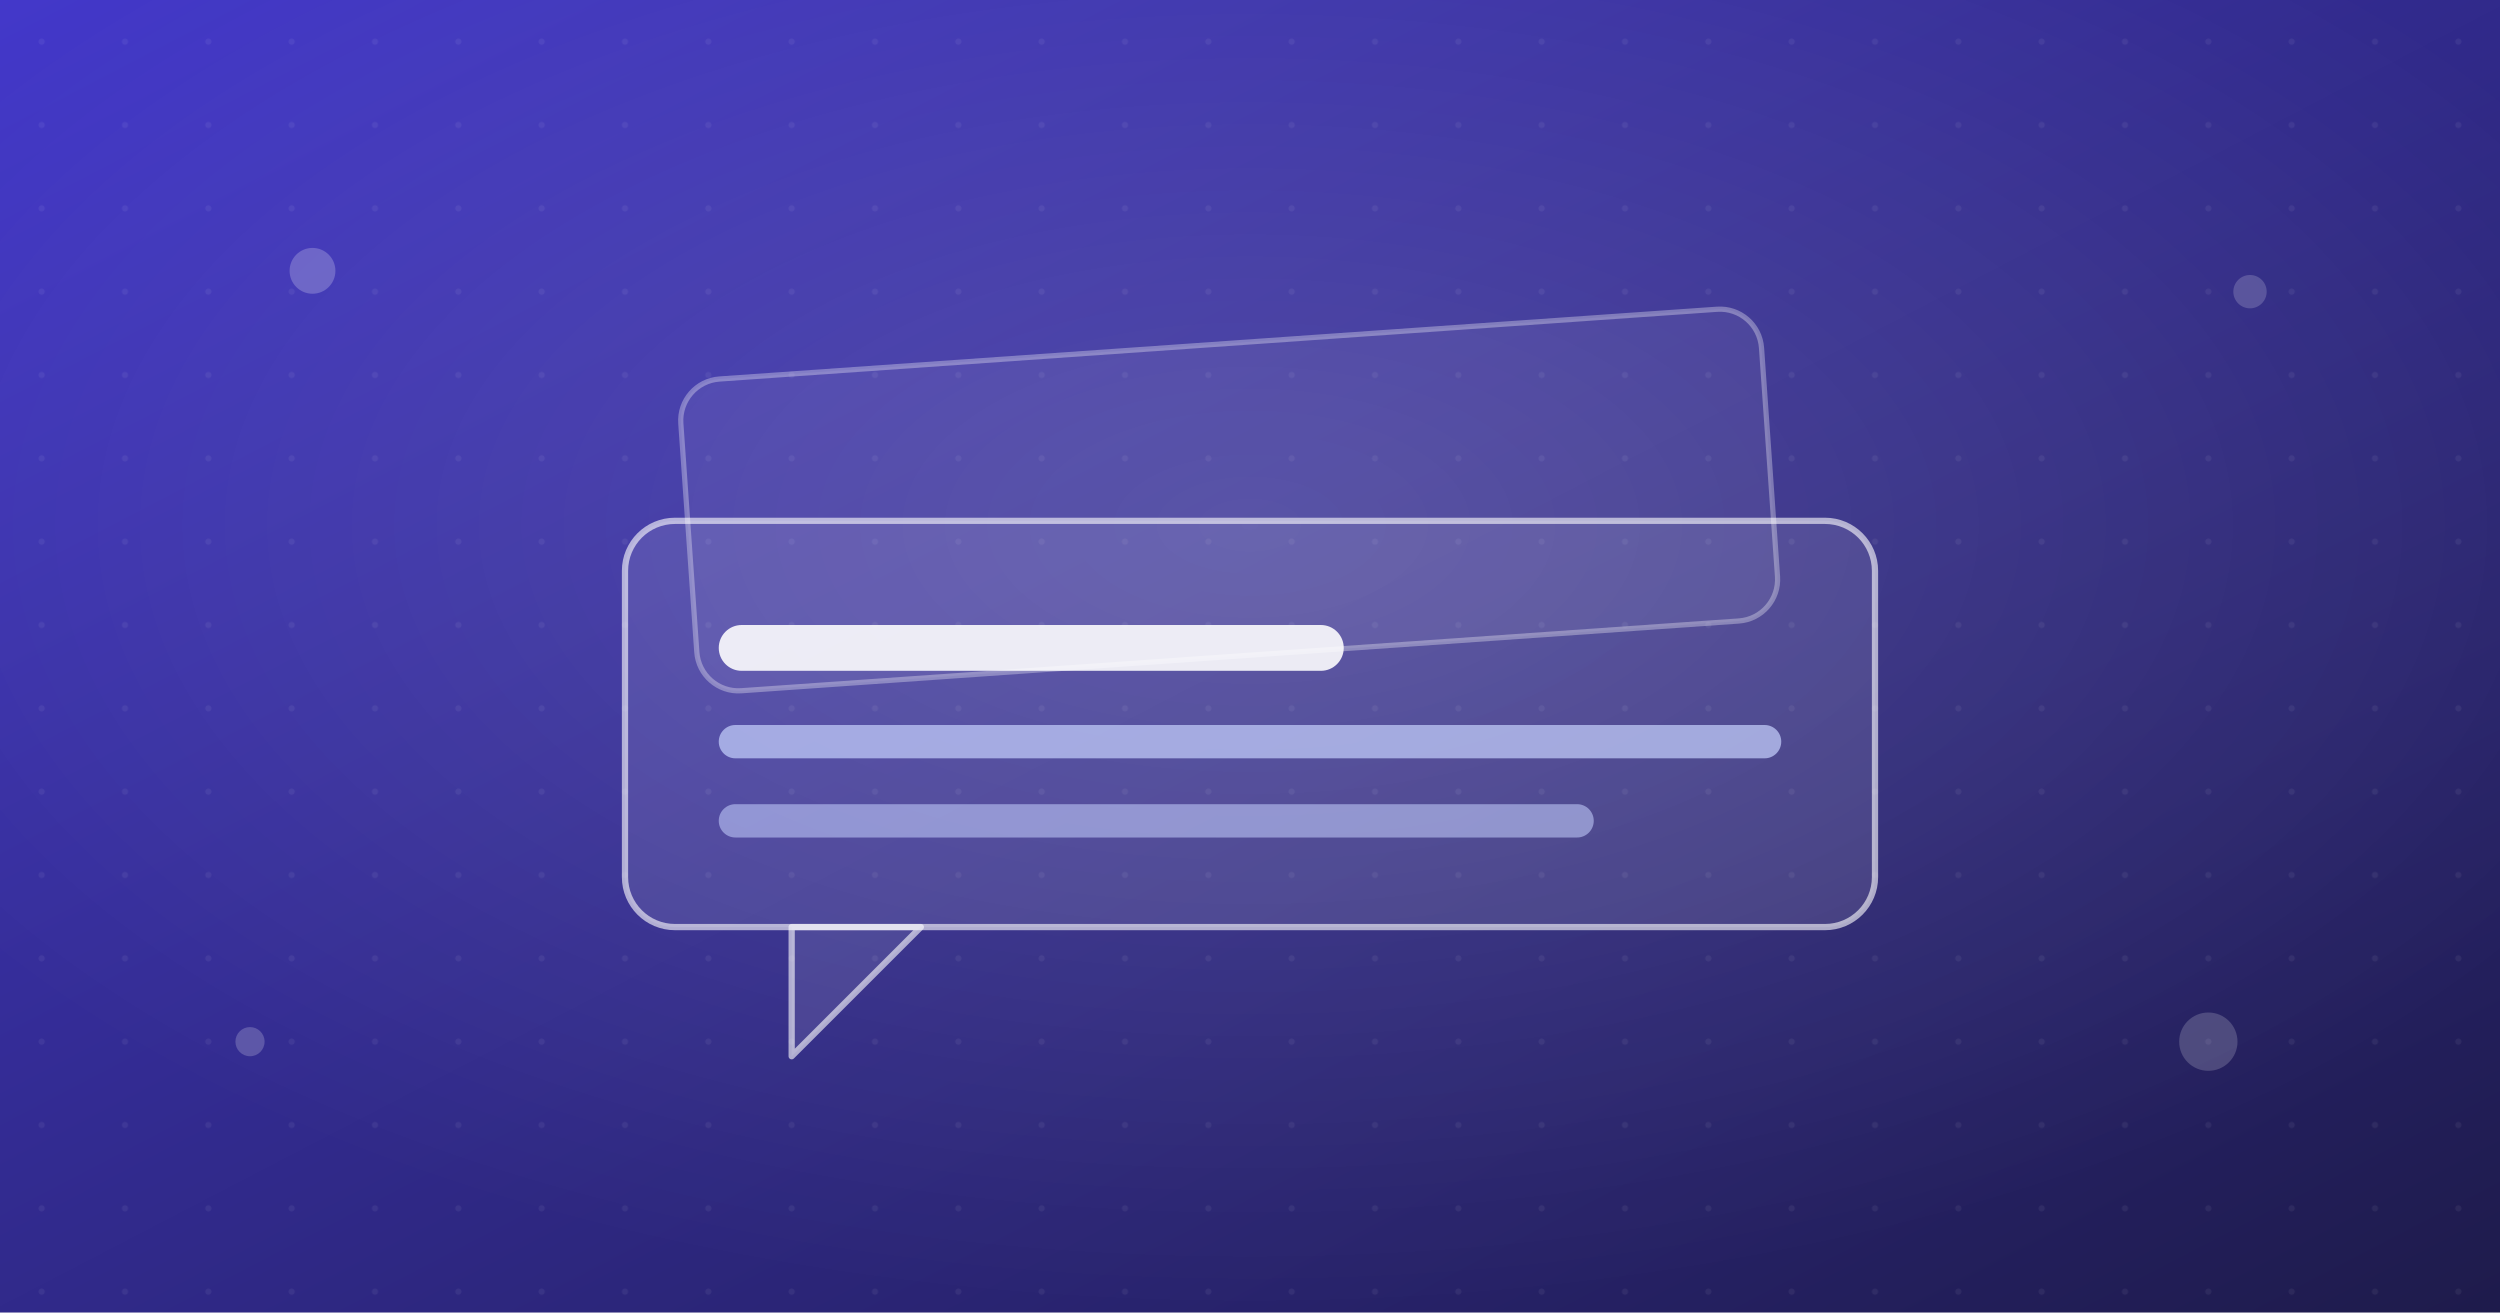
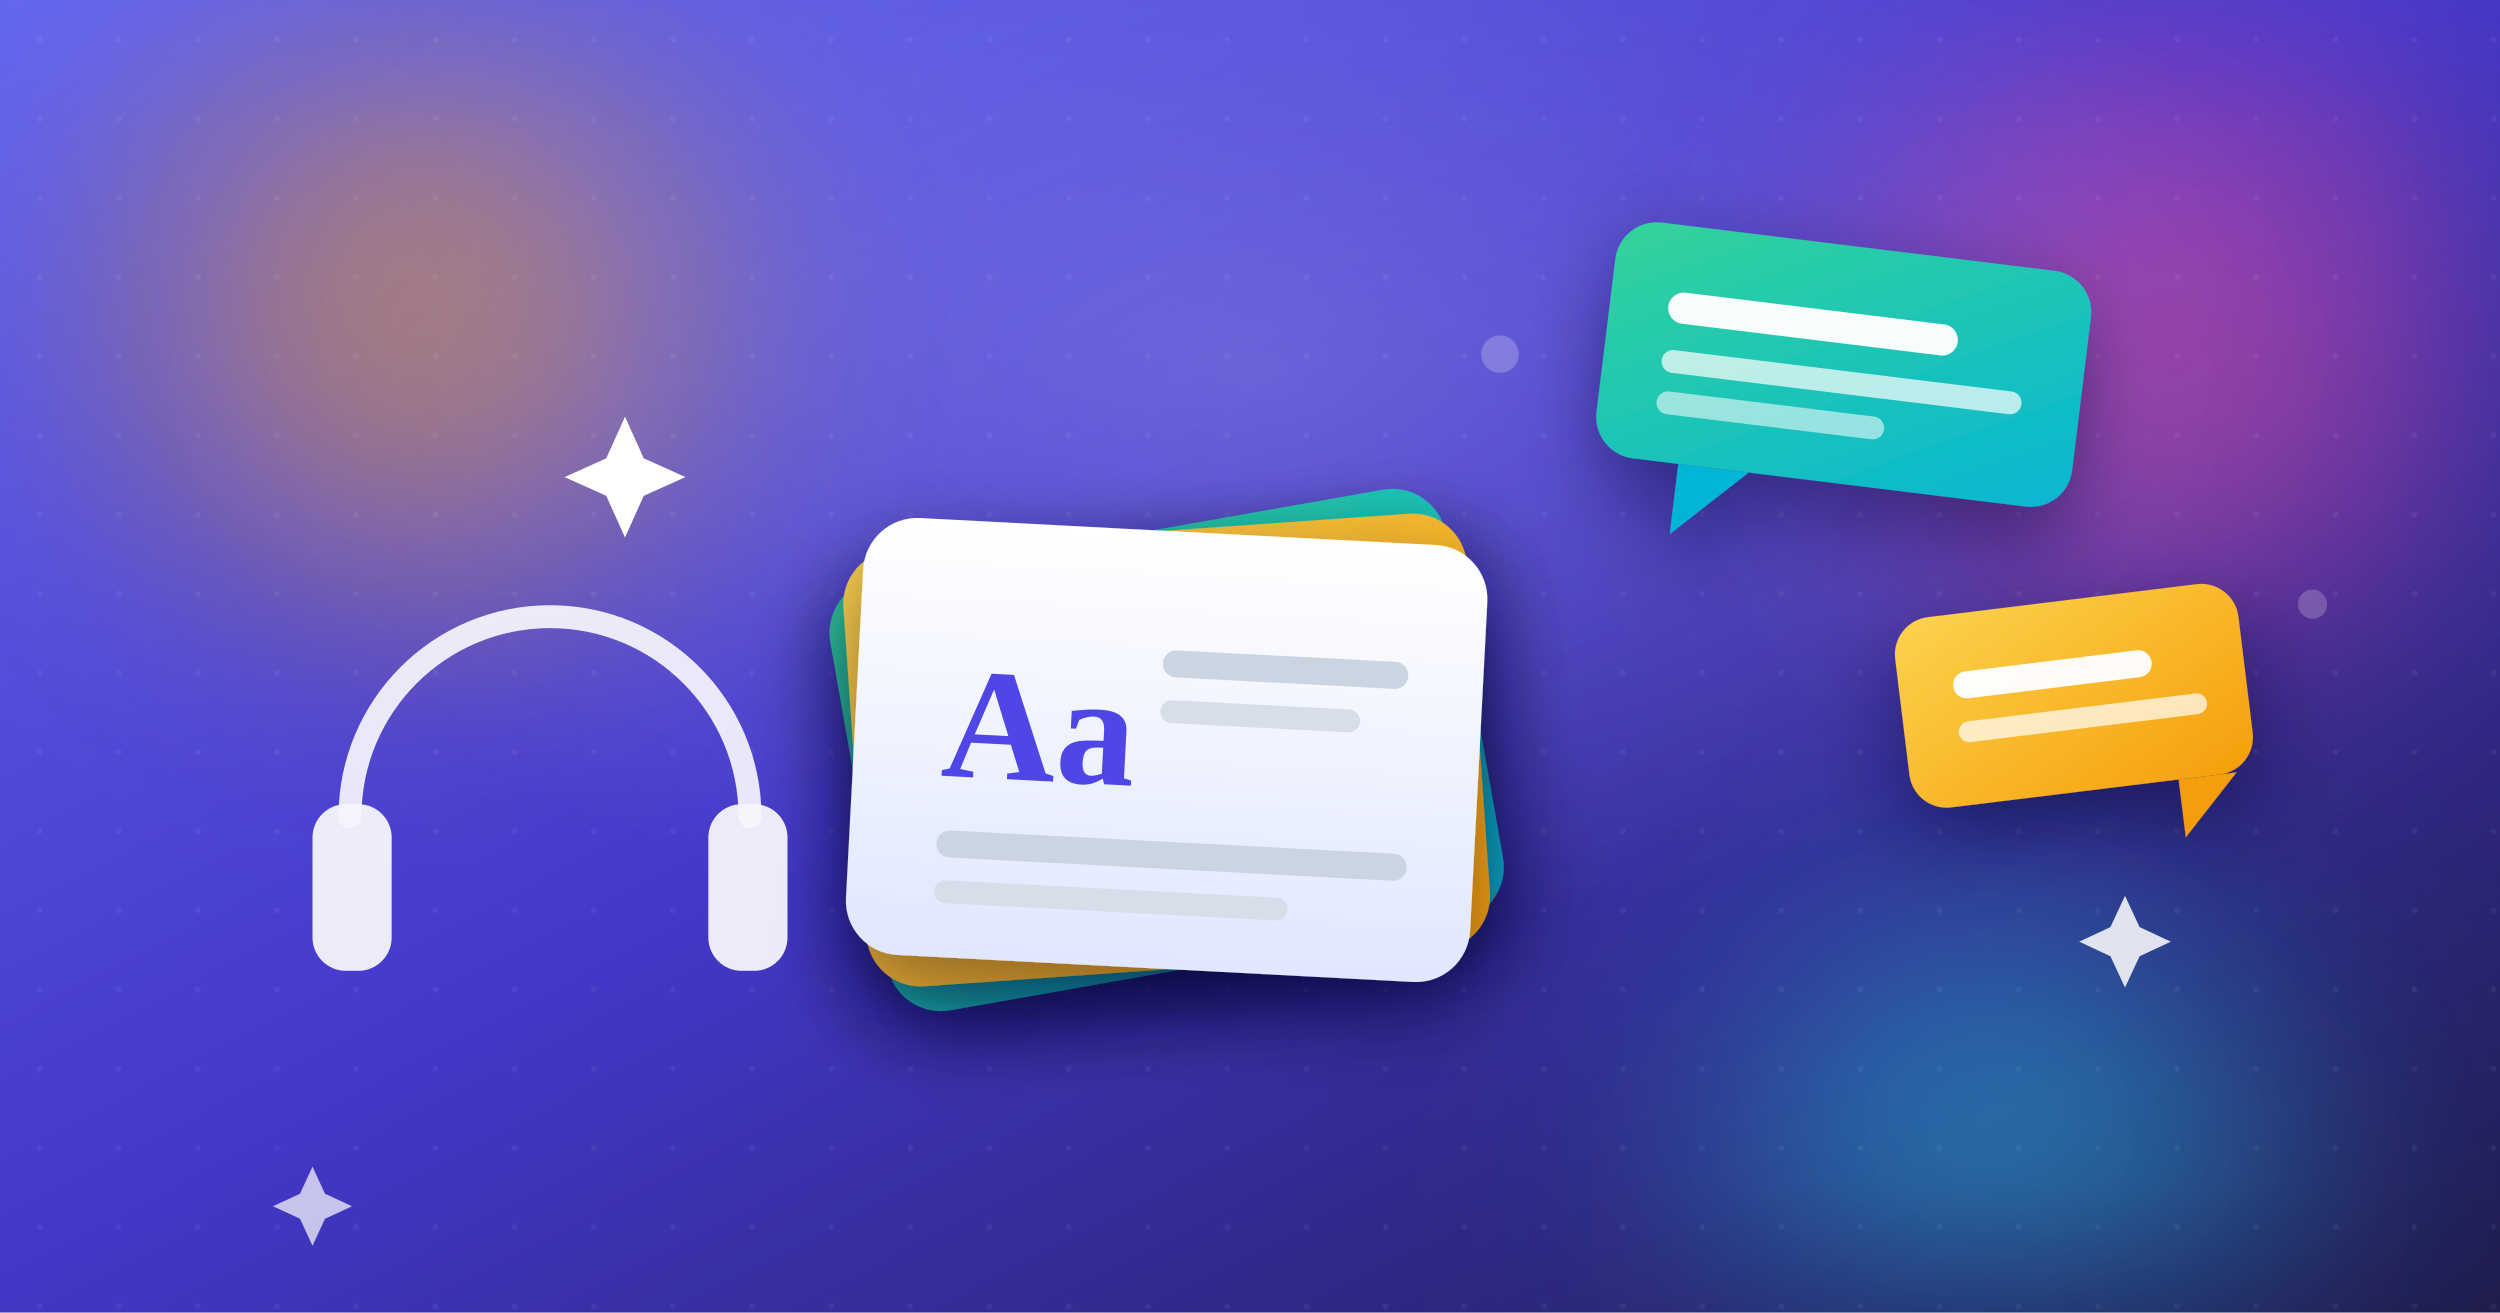
<svg xmlns="http://www.w3.org/2000/svg" viewBox="0 0 1200 630" width="1200" height="630">
  <defs>
    <linearGradient id="bg" x1="0" y1="0" x2="1" y2="1">
-       <stop offset="0%" stop-color="#4338ca" />
+       <stop offset="0%" stop-color="#6366f1" />
+       <stop offset="48%" stop-color="#4338ca" />
      <stop offset="100%" stop-color="#1e1b4b" />
    </linearGradient>
-     <radialGradient id="glow" cx="50%" cy="40%" r="60%">
-       <stop offset="0%" stop-color="rgba(255,255,255,0.14)" />
-       <stop offset="100%" stop-color="rgba(255,255,255,0)" />
+     <radialGradient id="glow" cx="50%" cy="28%" r="72%">
+       <stop offset="0%" stop-color="rgba(255,255,255,0.18)" />
+       <stop offset="60%" stop-color="rgba(255,255,255,0)" />
    </radialGradient>
-     <pattern id="dots" x="0" y="0" width="40" height="40" patternUnits="userSpaceOnUse">
-       <circle cx="20" cy="20" r="1.5" fill="white" />
+     <linearGradient id="page" x1="0" y1="0" x2="0" y2="1">
+       <stop offset="0%" stop-color="#ffffff" />
+       <stop offset="100%" stop-color="#e0e7ff" />
+     </linearGradient>
+     <linearGradient id="amber" x1="0" y1="0" x2="1" y2="1">
+       <stop offset="0%" stop-color="#fcd34d" />
+       <stop offset="100%" stop-color="#f59e0b" />
+     </linearGradient>
+     <linearGradient id="teal" x1="0" y1="0" x2="1" y2="1">
+       <stop offset="0%" stop-color="#34d399" />
+       <stop offset="100%" stop-color="#06b6d4" />
+     </linearGradient>
+     <pattern id="dots" width="38" height="38" patternUnits="userSpaceOnUse">
+       <circle cx="19" cy="19" r="1.4" fill="white" />
    </pattern>
+     <filter id="shadow" x="-40%" y="-40%" width="180%" height="180%">
+       <feDropShadow dx="0" dy="16" stdDeviation="20" flood-color="#0b0a2e" flood-opacity="0.45" />
+     </filter>
+     <filter id="blur" x="-60%" y="-60%" width="220%" height="220%">
+       <feGaussianBlur stdDeviation="65" />
+     </filter>
  </defs>
  <rect width="1200" height="630" fill="url(#bg)" />
+   <g opacity="0.5">
+     <circle cx="200" cy="150" r="130" fill="#f59e0b" filter="url(#blur)" />
+     <circle cx="1040" cy="160" r="140" fill="#ec4899" filter="url(#blur)" />
+     <circle cx="960" cy="580" r="130" fill="#22d3ee" filter="url(#blur)" />
+   </g>
  <rect width="1200" height="630" fill="url(#glow)" />
  <g opacity="0.06">
    <rect width="1200" height="630" fill="url(#dots)" />
  </g>
-   <rect x="330" y="165" width="520" height="150" rx="20" fill="rgba(255,255,255,0.06)" stroke="rgba(255,255,255,0.32)" stroke-width="2.5" transform="rotate(-4 590 240)" />
-   <g>
-     <rect x="300" y="250" width="600" height="195" rx="24" fill="rgba(255,255,255,0.10)" stroke="rgba(255,255,255,0.6)" stroke-width="3" />
-     <path d="M380 445 l0 62 l62 -62 z" fill="rgba(255,255,255,0.10)" stroke="rgba(255,255,255,0.6)" stroke-width="3" stroke-linejoin="round" />
-     <rect x="345" y="300" width="300" height="22" rx="11" fill="rgba(255,255,255,0.88)" />
-     <rect x="345" y="348" width="510" height="16" rx="8" fill="rgba(199,210,254,0.7)" />
-     <rect x="345" y="386" width="420" height="16" rx="8" fill="rgba(199,210,254,0.55)" />
+   <g transform="rotate(-10 560 360)">
+     <rect x="410" y="255" width="300" height="210" rx="26" fill="url(#teal)" filter="url(#shadow)" />
  </g>
-   <circle cx="150" cy="130" r="11" fill="rgba(255,255,255,0.22)" />
-   <circle cx="1060" cy="500" r="14" fill="rgba(255,255,255,0.18)" />
-   <circle cx="120" cy="500" r="7" fill="rgba(255,255,255,0.20)" />
-   <circle cx="1080" cy="140" r="8" fill="rgba(255,255,255,0.18)" />
+   <g transform="rotate(-4 560 360)">
+     <rect x="410" y="255" width="300" height="210" rx="26" fill="url(#amber)" filter="url(#shadow)" />
+   </g>
+   <g transform="rotate(3 560 360)" filter="url(#shadow)">
+     <rect x="410" y="255" width="300" height="210" rx="26" fill="url(#page)" />
+     <text x="452" y="378" font-family="Georgia,'Times New Roman',serif" font-size="76" font-weight="700" fill="#4f46e5">Aa</text>
+     <rect x="556" y="312" width="118" height="13" rx="6.5" fill="#cbd5e1" />
+     <rect x="556" y="336" width="96" height="11" rx="5.5" fill="#d8dee9" />
+     <rect x="452" y="404" width="226" height="13" rx="6.5" fill="#cbd5e1" />
+     <rect x="452" y="428" width="170" height="11" rx="5.5" fill="#d8dee9" />
+   </g>
+   <g transform="rotate(7 885 175)" filter="url(#shadow)">
+     <rect x="770" y="118" width="230" height="114" rx="20" fill="url(#teal)" />
+     <path d="M812 232 l0 34 l34 -34 z" fill="#06b6d4" />
+     <rect x="798" y="150" width="140" height="15" rx="7.5" fill="rgba(255,255,255,0.96)" />
+     <rect x="798" y="178" width="174" height="11" rx="5.5" fill="rgba(255,255,255,0.7)" />
+     <rect x="798" y="198" width="110" height="11" rx="5.5" fill="rgba(255,255,255,0.55)" />
+   </g>
+   <g transform="rotate(-7 995 330)" filter="url(#shadow)">
+     <rect x="912" y="288" width="166" height="92" rx="18" fill="url(#amber)" />
+     <path d="M1040 380 l0 28 l28 -28 z" fill="#f59e0b" />
+     <rect x="938" y="316" width="96" height="13" rx="6.5" fill="rgba(255,255,255,0.96)" />
+     <rect x="938" y="340" width="120" height="10" rx="5" fill="rgba(255,255,255,0.7)" />
+   </g>
+   <g opacity="0.95">
+     <path d="M168 392 a96 96 0 0 1 192 0" fill="none" stroke="rgba(255,255,255,0.92)" stroke-width="11" stroke-linecap="round" />
+     <rect x="150" y="386" width="38" height="80" rx="16" fill="rgba(255,255,255,0.94)" />
+     <rect x="340" y="386" width="38" height="80" rx="16" fill="rgba(255,255,255,0.94)" />
+   </g>
+   <g fill="#ffffff">
+     <path d="M300 200 l9 20 l20 9 l-20 9 l-9 20 l-9 -20 l-20 -9 l20 -9 z" />
+     <path d="M1020 430 l7 15 l15 7 l-15 7 l-7 15 l-7 -15 l-15 -7 l15 -7 z" opacity="0.85" />
+     <path d="M150 560 l6 13 l13 6 l-13 6 l-6 13 l-6 -13 l-13 -6 l13 -6 z" opacity="0.7" />
+   </g>
+   <circle cx="720" cy="170" r="9" fill="rgba(255,255,255,0.22)" />
+   <circle cx="1110" cy="290" r="7" fill="rgba(255,255,255,0.2)" />
</svg>
